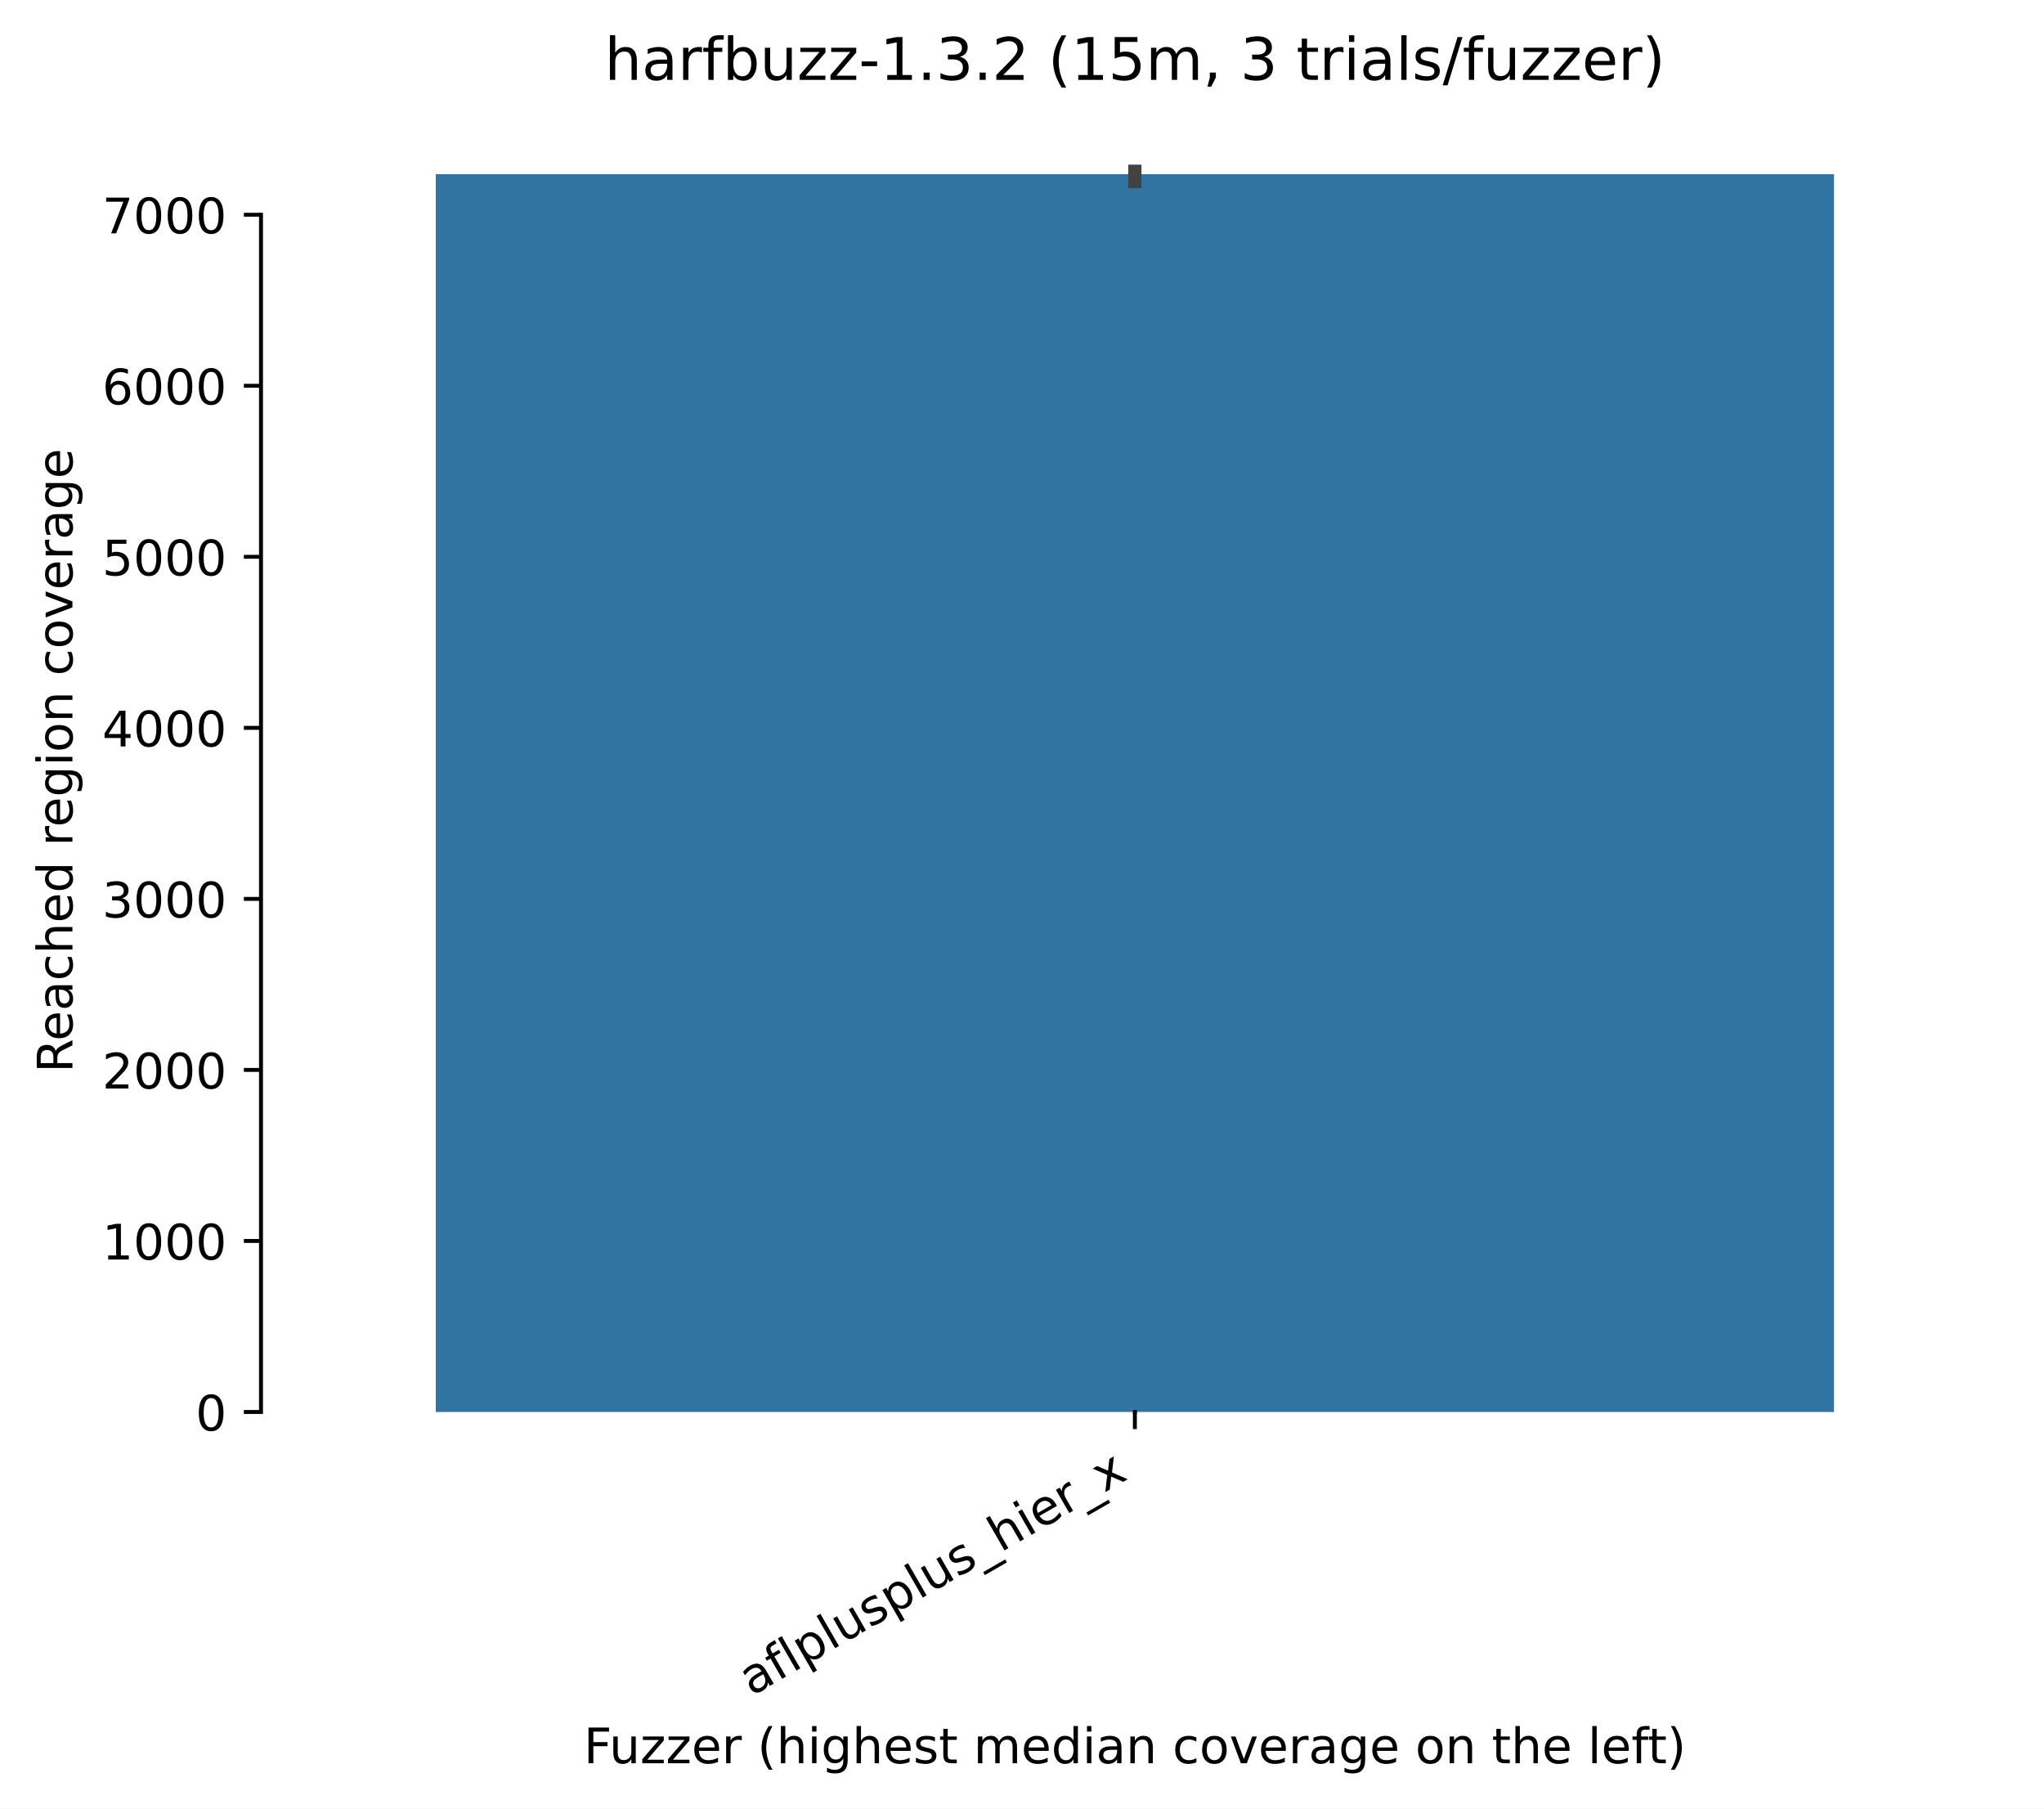
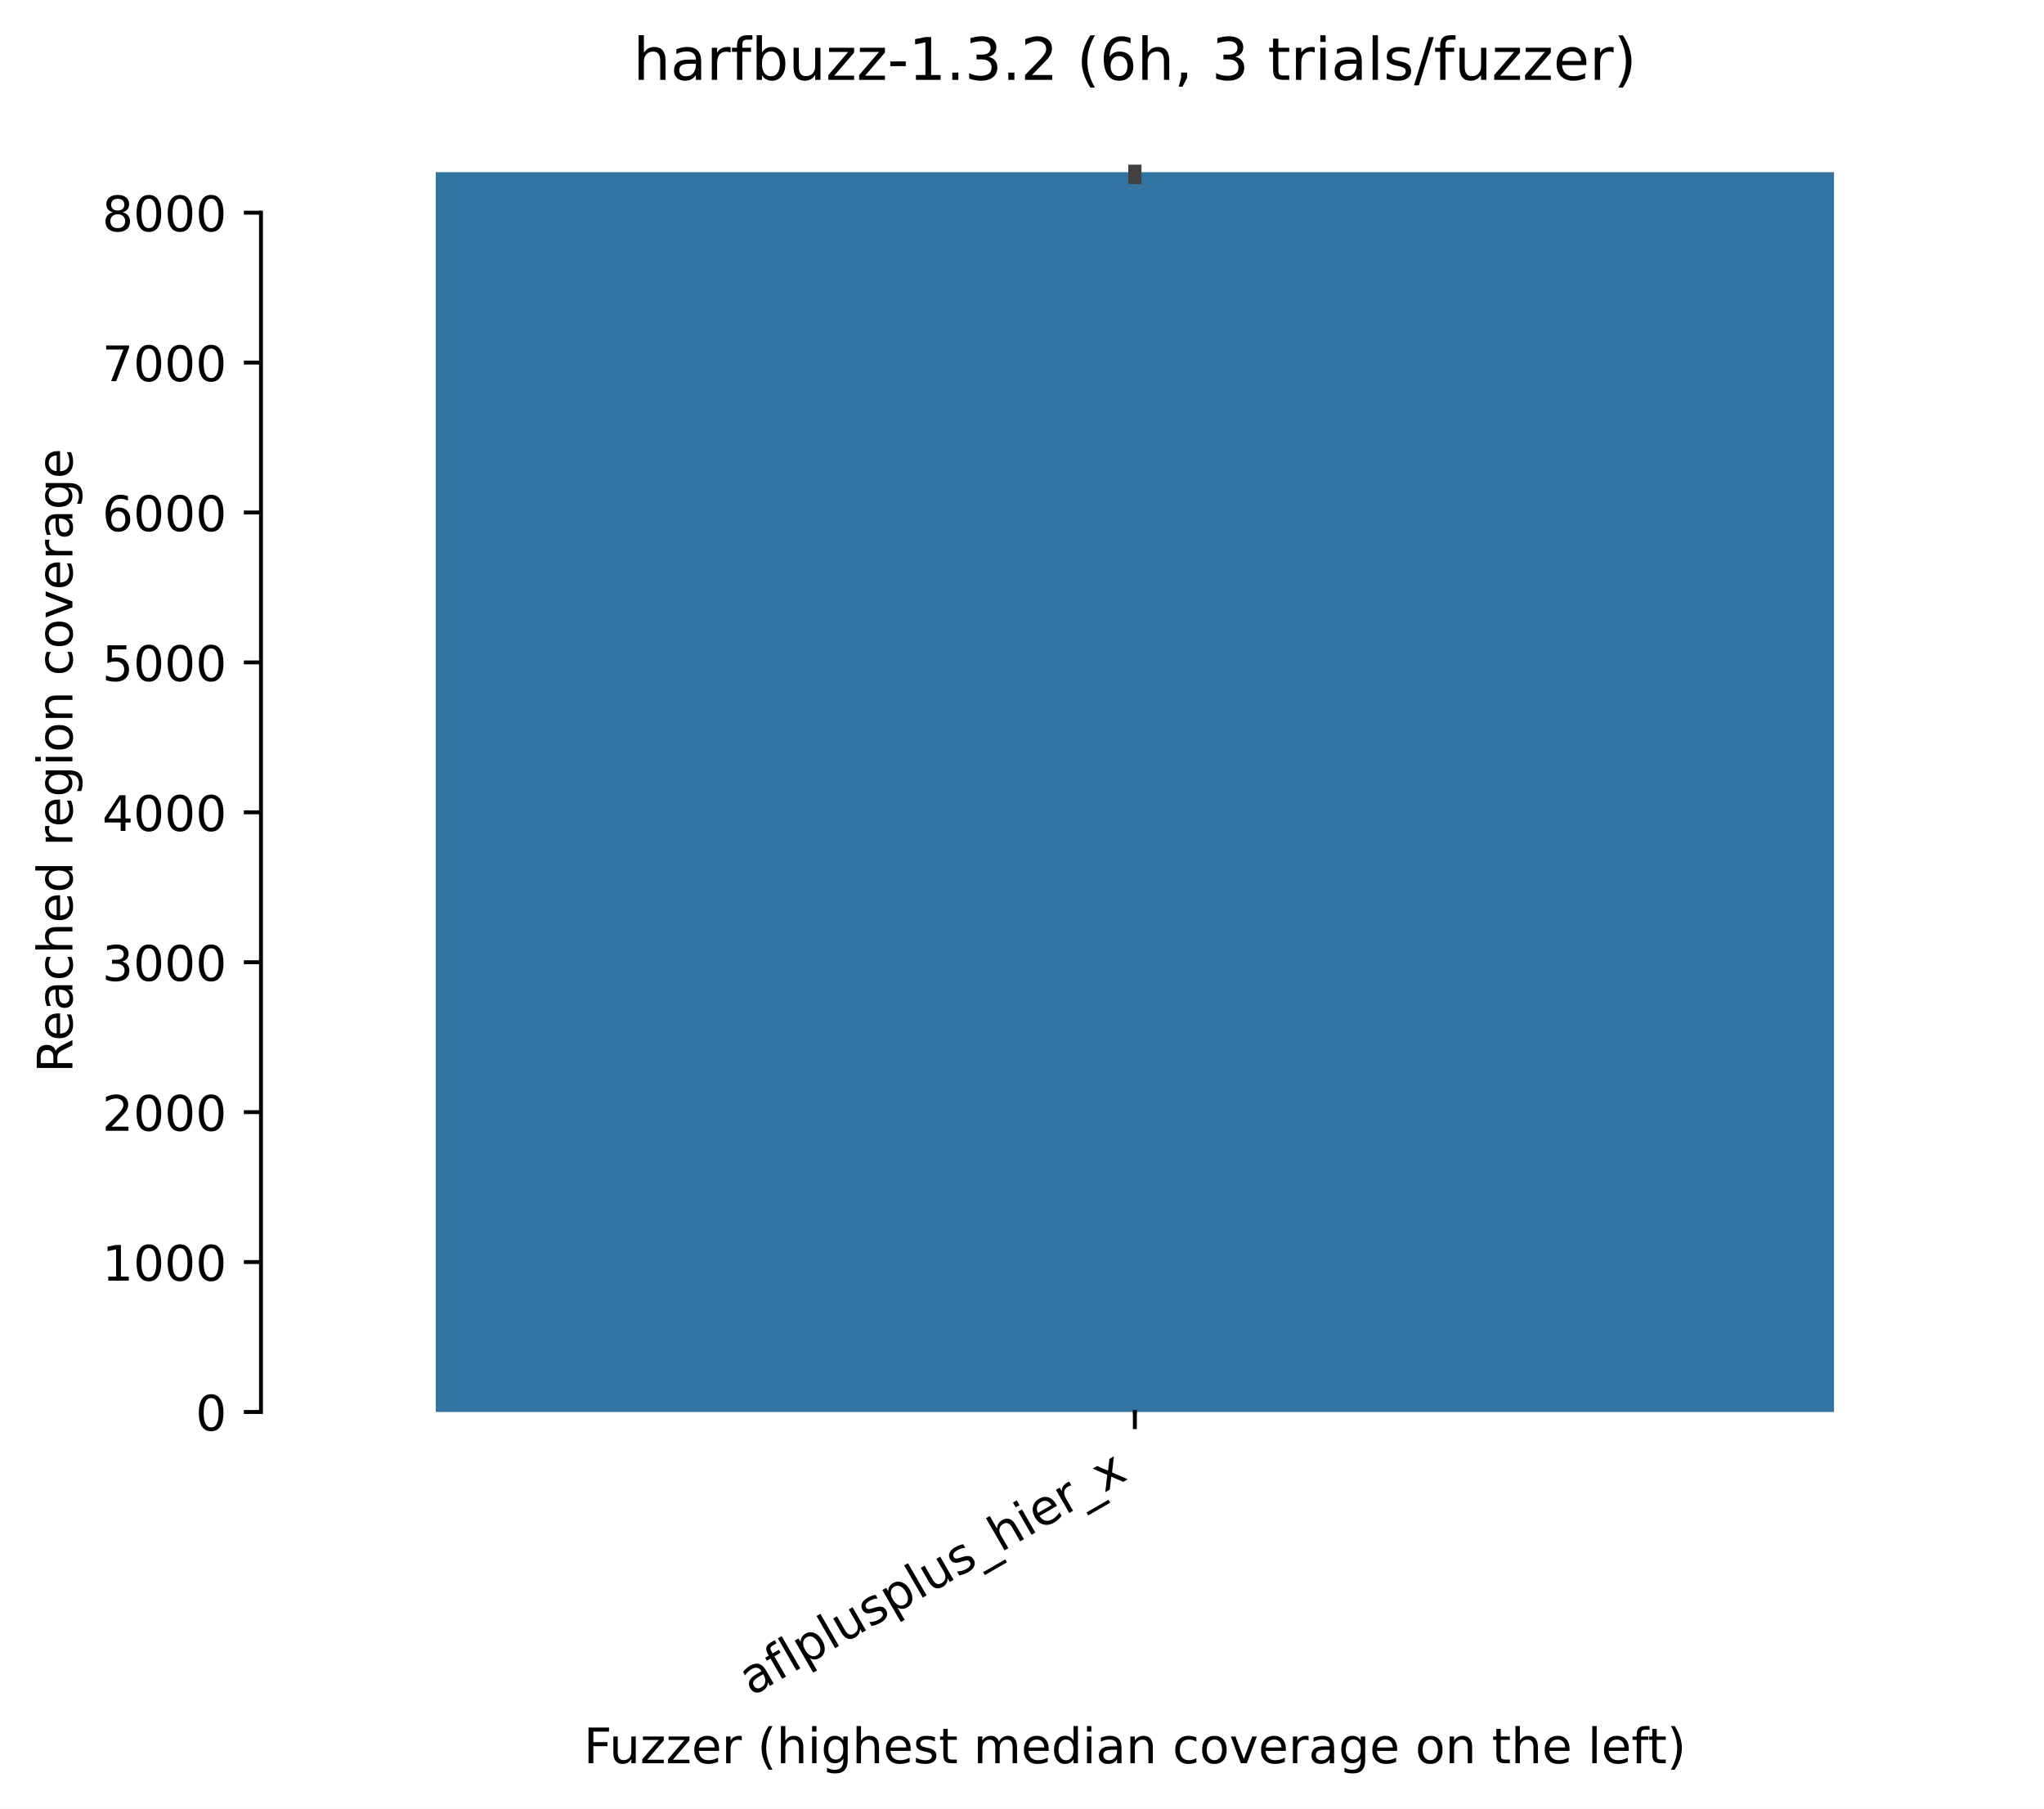
<svg xmlns="http://www.w3.org/2000/svg" xmlns:xlink="http://www.w3.org/1999/xlink" height="369.467pt" version="1.1" viewBox="0 0 417.648 369.467" width="417.648pt">
  <defs>
    <style type="text/css">*{stroke-linecap:butt;stroke-linejoin:round;}</style>
  </defs>
  <g id="figure_1">
    <g id="patch_1">
      <path d="M 0 369.467  L 417.648 369.467  L 417.648 0  L 0 0  z " style="fill:#ffffff;" />
    </g>
    <g id="axes_1">
      <g id="patch_2">
        <path d="M 53.328 288.43  L 410.448 288.43  L 410.448 22.318  L 53.328 22.318  z " style="fill:#ffffff;" />
      </g>
      <g id="patch_3">
-         <path clip-path="url(#p2ed36c02e0)" d="M 89.04 288.43  L 374.736 288.43  L 374.736 35.584  L 89.04 35.584  z " style="fill:#3274a1;" />
+         <path clip-path="url(#p1ca375bf0d)" d="M 89.04 288.43  L 374.736 288.43  L 374.736 35.174  L 89.04 35.174  z " style="fill:#3274a1;" />
      </g>
      <g id="matplotlib.axis_1">
        <g id="xtick_1">
          <g id="line2d_1">
            <defs>
-               <path d="M 0 0  L 0 3.5  " id="m446f7f611c" style="stroke:#000000;stroke-width:0.8;" />
+               <path d="M 0 0  L 0 3.5  " id="m713edacd60" style="stroke:#000000;stroke-width:0.8;" />
            </defs>
            <g>
-               <use style="stroke:#000000;stroke-width:0.8;" x="231.888" xlink:href="#m446f7f611c" y="288.43" />
+               <use style="stroke:#000000;stroke-width:0.8;" x="231.888" xlink:href="#m713edacd60" y="288.43" />
            </g>
          </g>
          <g id="text_1">
            <g transform="translate(153.5707 346.5465)rotate(-30)scale(0.1 -0.1)">
              <defs>
                <path d="M 34.281 27.484  Q 23.391 27.484 19.188 25  Q 14.984 22.516 14.984 16.5  Q 14.984 11.719 18.141 8.906  Q 21.297 6.109 26.703 6.109  Q 34.188 6.109 38.703 11.406  Q 43.219 16.703 43.219 25.484  L 43.219 27.484  z M 52.203 31.203  L 52.203 0  L 43.219 0  L 43.219 8.297  Q 40.141 3.328 35.547 0.953  Q 30.953 -1.422 24.312 -1.422  Q 15.922 -1.422 10.953 3.297  Q 6 8.016 6 15.922  Q 6 25.141 12.172 29.828  Q 18.359 34.516 30.609 34.516  L 43.219 34.516  L 43.219 35.406  Q 43.219 41.609 39.141 45  Q 35.062 48.391 27.688 48.391  Q 23 48.391 18.547 47.266  Q 14.109 46.141 10.016 43.891  L 10.016 52.203  Q 14.938 54.109 19.578 55.047  Q 24.219 56 28.609 56  Q 40.484 56 46.344 49.844  Q 52.203 43.703 52.203 31.203  z " id="DejaVuSans-97" />
                <path d="M 37.109 75.984  L 37.109 68.5  L 28.516 68.5  Q 23.688 68.5 21.797 66.547  Q 19.922 64.594 19.922 59.516  L 19.922 54.688  L 34.719 54.688  L 34.719 47.703  L 19.922 47.703  L 19.922 0  L 10.891 0  L 10.891 47.703  L 2.297 47.703  L 2.297 54.688  L 10.891 54.688  L 10.891 58.5  Q 10.891 67.625 15.141 71.797  Q 19.391 75.984 28.609 75.984  z " id="DejaVuSans-102" />
                <path d="M 9.422 75.984  L 18.406 75.984  L 18.406 0  L 9.422 0  z " id="DejaVuSans-108" />
                <path d="M 18.109 8.203  L 18.109 -20.797  L 9.078 -20.797  L 9.078 54.688  L 18.109 54.688  L 18.109 46.391  Q 20.953 51.266 25.266 53.625  Q 29.594 56 35.594 56  Q 45.562 56 51.781 48.094  Q 58.016 40.188 58.016 27.297  Q 58.016 14.406 51.781 6.484  Q 45.562 -1.422 35.594 -1.422  Q 29.594 -1.422 25.266 0.953  Q 20.953 3.328 18.109 8.203  z M 48.688 27.297  Q 48.688 37.203 44.609 42.844  Q 40.531 48.484 33.406 48.484  Q 26.266 48.484 22.188 42.844  Q 18.109 37.203 18.109 27.297  Q 18.109 17.391 22.188 11.75  Q 26.266 6.109 33.406 6.109  Q 40.531 6.109 44.609 11.75  Q 48.688 17.391 48.688 27.297  z " id="DejaVuSans-112" />
                <path d="M 8.5 21.578  L 8.5 54.688  L 17.484 54.688  L 17.484 21.922  Q 17.484 14.156 20.5 10.266  Q 23.531 6.391 29.594 6.391  Q 36.859 6.391 41.078 11.031  Q 45.312 15.672 45.312 23.688  L 45.312 54.688  L 54.297 54.688  L 54.297 0  L 45.312 0  L 45.312 8.406  Q 42.047 3.422 37.719 1  Q 33.406 -1.422 27.688 -1.422  Q 18.266 -1.422 13.375 4.438  Q 8.5 10.297 8.5 21.578  z M 31.109 56  z " id="DejaVuSans-117" />
                <path d="M 44.281 53.078  L 44.281 44.578  Q 40.484 46.531 36.375 47.5  Q 32.281 48.484 27.875 48.484  Q 21.188 48.484 17.844 46.438  Q 14.5 44.391 14.5 40.281  Q 14.5 37.156 16.891 35.375  Q 19.281 33.594 26.516 31.984  L 29.594 31.297  Q 39.156 29.25 43.188 25.516  Q 47.219 21.781 47.219 15.094  Q 47.219 7.469 41.188 3.016  Q 35.156 -1.422 24.609 -1.422  Q 20.219 -1.422 15.453 -0.562  Q 10.688 0.297 5.422 2  L 5.422 11.281  Q 10.406 8.688 15.234 7.391  Q 20.062 6.109 24.812 6.109  Q 31.156 6.109 34.562 8.281  Q 37.984 10.453 37.984 14.406  Q 37.984 18.062 35.516 20.016  Q 33.062 21.969 24.703 23.781  L 21.578 24.516  Q 13.234 26.266 9.516 29.906  Q 5.812 33.547 5.812 39.891  Q 5.812 47.609 11.281 51.797  Q 16.75 56 26.812 56  Q 31.781 56 36.172 55.266  Q 40.578 54.547 44.281 53.078  z " id="DejaVuSans-115" />
                <path d="M 50.984 -16.609  L 50.984 -23.578  L -0.984 -23.578  L -0.984 -16.609  z " id="DejaVuSans-95" />
                <path d="M 54.891 33.016  L 54.891 0  L 45.906 0  L 45.906 32.719  Q 45.906 40.484 42.875 44.328  Q 39.844 48.188 33.797 48.188  Q 26.516 48.188 22.312 43.547  Q 18.109 38.922 18.109 30.906  L 18.109 0  L 9.078 0  L 9.078 75.984  L 18.109 75.984  L 18.109 46.188  Q 21.344 51.125 25.703 53.562  Q 30.078 56 35.797 56  Q 45.219 56 50.047 50.172  Q 54.891 44.344 54.891 33.016  z " id="DejaVuSans-104" />
                <path d="M 9.422 54.688  L 18.406 54.688  L 18.406 0  L 9.422 0  z M 9.422 75.984  L 18.406 75.984  L 18.406 64.594  L 9.422 64.594  z " id="DejaVuSans-105" />
                <path d="M 56.203 29.594  L 56.203 25.203  L 14.891 25.203  Q 15.484 15.922 20.484 11.062  Q 25.484 6.203 34.422 6.203  Q 39.594 6.203 44.453 7.469  Q 49.312 8.734 54.109 11.281  L 54.109 2.781  Q 49.266 0.734 44.188 -0.344  Q 39.109 -1.422 33.891 -1.422  Q 20.797 -1.422 13.156 6.188  Q 5.516 13.812 5.516 26.812  Q 5.516 40.234 12.766 48.109  Q 20.016 56 32.328 56  Q 43.359 56 49.781 48.891  Q 56.203 41.797 56.203 29.594  z M 47.219 32.234  Q 47.125 39.594 43.094 43.984  Q 39.062 48.391 32.422 48.391  Q 24.906 48.391 20.391 44.141  Q 15.875 39.891 15.188 32.172  z " id="DejaVuSans-101" />
                <path d="M 41.109 46.297  Q 39.594 47.172 37.812 47.578  Q 36.031 48 33.891 48  Q 26.266 48 22.188 43.047  Q 18.109 38.094 18.109 28.812  L 18.109 0  L 9.078 0  L 9.078 54.688  L 18.109 54.688  L 18.109 46.188  Q 20.953 51.172 25.484 53.578  Q 30.031 56 36.531 56  Q 37.453 56 38.578 55.875  Q 39.703 55.766 41.062 55.516  z " id="DejaVuSans-114" />
                <path d="M 54.891 54.688  L 35.109 28.078  L 55.906 0  L 45.312 0  L 29.391 21.484  L 13.484 0  L 2.875 0  L 24.125 28.609  L 4.688 54.688  L 15.281 54.688  L 29.781 35.203  L 44.281 54.688  z " id="DejaVuSans-120" />
              </defs>
              <use xlink:href="#DejaVuSans-97" />
              <use x="61.279" xlink:href="#DejaVuSans-102" />
              <use x="96.484" xlink:href="#DejaVuSans-108" />
              <use x="124.268" xlink:href="#DejaVuSans-112" />
              <use x="187.744" xlink:href="#DejaVuSans-108" />
              <use x="215.527" xlink:href="#DejaVuSans-117" />
              <use x="278.906" xlink:href="#DejaVuSans-115" />
              <use x="331.006" xlink:href="#DejaVuSans-112" />
              <use x="394.482" xlink:href="#DejaVuSans-108" />
              <use x="422.266" xlink:href="#DejaVuSans-117" />
              <use x="485.645" xlink:href="#DejaVuSans-115" />
              <use x="537.744" xlink:href="#DejaVuSans-95" />
              <use x="587.744" xlink:href="#DejaVuSans-104" />
              <use x="651.123" xlink:href="#DejaVuSans-105" />
              <use x="678.906" xlink:href="#DejaVuSans-101" />
              <use x="740.43" xlink:href="#DejaVuSans-114" />
              <use x="781.543" xlink:href="#DejaVuSans-95" />
              <use x="831.543" xlink:href="#DejaVuSans-120" />
            </g>
          </g>
        </g>
        <g id="text_2">
          <g transform="translate(119.2702 360.1869)scale(0.1 -0.1)">
            <defs>
              <path d="M 9.812 72.906  L 51.703 72.906  L 51.703 64.594  L 19.672 64.594  L 19.672 43.109  L 48.578 43.109  L 48.578 34.812  L 19.672 34.812  L 19.672 0  L 9.812 0  z " id="DejaVuSans-70" />
              <path d="M 5.516 54.688  L 48.188 54.688  L 48.188 46.484  L 14.406 7.172  L 48.188 7.172  L 48.188 0  L 4.297 0  L 4.297 8.203  L 38.094 47.516  L 5.516 47.516  z " id="DejaVuSans-122" />
              <path id="DejaVuSans-32" />
              <path d="M 31 75.875  Q 24.469 64.656 21.281 53.656  Q 18.109 42.672 18.109 31.391  Q 18.109 20.125 21.312 9.062  Q 24.516 -2 31 -13.188  L 23.188 -13.188  Q 15.875 -1.703 12.234 9.375  Q 8.594 20.453 8.594 31.391  Q 8.594 42.281 12.203 53.312  Q 15.828 64.359 23.188 75.875  z " id="DejaVuSans-40" />
              <path d="M 45.406 27.984  Q 45.406 37.75 41.375 43.109  Q 37.359 48.484 30.078 48.484  Q 22.859 48.484 18.828 43.109  Q 14.797 37.75 14.797 27.984  Q 14.797 18.266 18.828 12.891  Q 22.859 7.516 30.078 7.516  Q 37.359 7.516 41.375 12.891  Q 45.406 18.266 45.406 27.984  z M 54.391 6.781  Q 54.391 -7.172 48.188 -13.984  Q 42 -20.797 29.203 -20.797  Q 24.469 -20.797 20.266 -20.094  Q 16.062 -19.391 12.109 -17.922  L 12.109 -9.188  Q 16.062 -11.328 19.922 -12.344  Q 23.781 -13.375 27.781 -13.375  Q 36.625 -13.375 41.016 -8.766  Q 45.406 -4.156 45.406 5.172  L 45.406 9.625  Q 42.625 4.781 38.281 2.391  Q 33.938 0 27.875 0  Q 17.828 0 11.672 7.656  Q 5.516 15.328 5.516 27.984  Q 5.516 40.672 11.672 48.328  Q 17.828 56 27.875 56  Q 33.938 56 38.281 53.609  Q 42.625 51.219 45.406 46.391  L 45.406 54.688  L 54.391 54.688  z " id="DejaVuSans-103" />
              <path d="M 18.312 70.219  L 18.312 54.688  L 36.812 54.688  L 36.812 47.703  L 18.312 47.703  L 18.312 18.016  Q 18.312 11.328 20.141 9.422  Q 21.969 7.516 27.594 7.516  L 36.812 7.516  L 36.812 0  L 27.594 0  Q 17.188 0 13.234 3.875  Q 9.281 7.766 9.281 18.016  L 9.281 47.703  L 2.688 47.703  L 2.688 54.688  L 9.281 54.688  L 9.281 70.219  z " id="DejaVuSans-116" />
              <path d="M 52 44.188  Q 55.375 50.25 60.062 53.125  Q 64.75 56 71.094 56  Q 79.641 56 84.281 50.016  Q 88.922 44.047 88.922 33.016  L 88.922 0  L 79.891 0  L 79.891 32.719  Q 79.891 40.578 77.094 44.375  Q 74.312 48.188 68.609 48.188  Q 61.625 48.188 57.562 43.547  Q 53.516 38.922 53.516 30.906  L 53.516 0  L 44.484 0  L 44.484 32.719  Q 44.484 40.625 41.703 44.406  Q 38.922 48.188 33.109 48.188  Q 26.219 48.188 22.156 43.531  Q 18.109 38.875 18.109 30.906  L 18.109 0  L 9.078 0  L 9.078 54.688  L 18.109 54.688  L 18.109 46.188  Q 21.188 51.219 25.484 53.609  Q 29.781 56 35.688 56  Q 41.656 56 45.828 52.969  Q 50 49.953 52 44.188  z " id="DejaVuSans-109" />
              <path d="M 45.406 46.391  L 45.406 75.984  L 54.391 75.984  L 54.391 0  L 45.406 0  L 45.406 8.203  Q 42.578 3.328 38.25 0.953  Q 33.938 -1.422 27.875 -1.422  Q 17.969 -1.422 11.734 6.484  Q 5.516 14.406 5.516 27.297  Q 5.516 40.188 11.734 48.094  Q 17.969 56 27.875 56  Q 33.938 56 38.25 53.625  Q 42.578 51.266 45.406 46.391  z M 14.797 27.297  Q 14.797 17.391 18.875 11.75  Q 22.953 6.109 30.078 6.109  Q 37.203 6.109 41.297 11.75  Q 45.406 17.391 45.406 27.297  Q 45.406 37.203 41.297 42.844  Q 37.203 48.484 30.078 48.484  Q 22.953 48.484 18.875 42.844  Q 14.797 37.203 14.797 27.297  z " id="DejaVuSans-100" />
              <path d="M 54.891 33.016  L 54.891 0  L 45.906 0  L 45.906 32.719  Q 45.906 40.484 42.875 44.328  Q 39.844 48.188 33.797 48.188  Q 26.516 48.188 22.312 43.547  Q 18.109 38.922 18.109 30.906  L 18.109 0  L 9.078 0  L 9.078 54.688  L 18.109 54.688  L 18.109 46.188  Q 21.344 51.125 25.703 53.562  Q 30.078 56 35.797 56  Q 45.219 56 50.047 50.172  Q 54.891 44.344 54.891 33.016  z " id="DejaVuSans-110" />
              <path d="M 48.781 52.594  L 48.781 44.188  Q 44.969 46.297 41.141 47.344  Q 37.312 48.391 33.406 48.391  Q 24.656 48.391 19.812 42.844  Q 14.984 37.312 14.984 27.297  Q 14.984 17.281 19.812 11.734  Q 24.656 6.203 33.406 6.203  Q 37.312 6.203 41.141 7.25  Q 44.969 8.297 48.781 10.406  L 48.781 2.094  Q 45.016 0.344 40.984 -0.531  Q 36.969 -1.422 32.422 -1.422  Q 20.062 -1.422 12.781 6.344  Q 5.516 14.109 5.516 27.297  Q 5.516 40.672 12.859 48.328  Q 20.219 56 33.016 56  Q 37.156 56 41.109 55.141  Q 45.062 54.297 48.781 52.594  z " id="DejaVuSans-99" />
              <path d="M 30.609 48.391  Q 23.391 48.391 19.188 42.75  Q 14.984 37.109 14.984 27.297  Q 14.984 17.484 19.156 11.844  Q 23.344 6.203 30.609 6.203  Q 37.797 6.203 41.984 11.859  Q 46.188 17.531 46.188 27.297  Q 46.188 37.016 41.984 42.703  Q 37.797 48.391 30.609 48.391  z M 30.609 56  Q 42.328 56 49.016 48.375  Q 55.719 40.766 55.719 27.297  Q 55.719 13.875 49.016 6.219  Q 42.328 -1.422 30.609 -1.422  Q 18.844 -1.422 12.172 6.219  Q 5.516 13.875 5.516 27.297  Q 5.516 40.766 12.172 48.375  Q 18.844 56 30.609 56  z " id="DejaVuSans-111" />
              <path d="M 2.984 54.688  L 12.5 54.688  L 29.594 8.797  L 46.688 54.688  L 56.203 54.688  L 35.688 0  L 23.484 0  z " id="DejaVuSans-118" />
              <path d="M 8.016 75.875  L 15.828 75.875  Q 23.141 64.359 26.781 53.312  Q 30.422 42.281 30.422 31.391  Q 30.422 20.453 26.781 9.375  Q 23.141 -1.703 15.828 -13.188  L 8.016 -13.188  Q 14.5 -2 17.703 9.062  Q 20.906 20.125 20.906 31.391  Q 20.906 42.672 17.703 53.656  Q 14.5 64.656 8.016 75.875  z " id="DejaVuSans-41" />
            </defs>
            <use xlink:href="#DejaVuSans-70" />
            <use x="52.02" xlink:href="#DejaVuSans-117" />
            <use x="115.398" xlink:href="#DejaVuSans-122" />
            <use x="167.889" xlink:href="#DejaVuSans-122" />
            <use x="220.379" xlink:href="#DejaVuSans-101" />
            <use x="281.902" xlink:href="#DejaVuSans-114" />
            <use x="323.016" xlink:href="#DejaVuSans-32" />
            <use x="354.803" xlink:href="#DejaVuSans-40" />
            <use x="393.816" xlink:href="#DejaVuSans-104" />
            <use x="457.195" xlink:href="#DejaVuSans-105" />
            <use x="484.979" xlink:href="#DejaVuSans-103" />
            <use x="548.455" xlink:href="#DejaVuSans-104" />
            <use x="611.834" xlink:href="#DejaVuSans-101" />
            <use x="673.357" xlink:href="#DejaVuSans-115" />
            <use x="725.457" xlink:href="#DejaVuSans-116" />
            <use x="764.666" xlink:href="#DejaVuSans-32" />
            <use x="796.453" xlink:href="#DejaVuSans-109" />
            <use x="893.865" xlink:href="#DejaVuSans-101" />
            <use x="955.389" xlink:href="#DejaVuSans-100" />
            <use x="1018.865" xlink:href="#DejaVuSans-105" />
            <use x="1046.648" xlink:href="#DejaVuSans-97" />
            <use x="1107.928" xlink:href="#DejaVuSans-110" />
            <use x="1171.307" xlink:href="#DejaVuSans-32" />
            <use x="1203.094" xlink:href="#DejaVuSans-99" />
            <use x="1258.074" xlink:href="#DejaVuSans-111" />
            <use x="1319.256" xlink:href="#DejaVuSans-118" />
            <use x="1378.436" xlink:href="#DejaVuSans-101" />
            <use x="1439.959" xlink:href="#DejaVuSans-114" />
            <use x="1481.072" xlink:href="#DejaVuSans-97" />
            <use x="1542.352" xlink:href="#DejaVuSans-103" />
            <use x="1605.828" xlink:href="#DejaVuSans-101" />
            <use x="1667.352" xlink:href="#DejaVuSans-32" />
            <use x="1699.139" xlink:href="#DejaVuSans-111" />
            <use x="1760.32" xlink:href="#DejaVuSans-110" />
            <use x="1823.699" xlink:href="#DejaVuSans-32" />
            <use x="1855.486" xlink:href="#DejaVuSans-116" />
            <use x="1894.695" xlink:href="#DejaVuSans-104" />
            <use x="1958.074" xlink:href="#DejaVuSans-101" />
            <use x="2019.598" xlink:href="#DejaVuSans-32" />
            <use x="2051.385" xlink:href="#DejaVuSans-108" />
            <use x="2079.168" xlink:href="#DejaVuSans-101" />
            <use x="2140.691" xlink:href="#DejaVuSans-102" />
            <use x="2174.146" xlink:href="#DejaVuSans-116" />
            <use x="2213.355" xlink:href="#DejaVuSans-41" />
          </g>
        </g>
      </g>
      <g id="matplotlib.axis_2">
        <g id="ytick_1">
          <g id="line2d_2">
            <defs>
-               <path d="M 0 0  L -3.5 0  " id="m912cd248c5" style="stroke:#000000;stroke-width:0.8;" />
+               <path d="M 0 0  L -3.5 0  " id="mb97d58af5f" style="stroke:#000000;stroke-width:0.8;" />
            </defs>
            <g>
-               <use style="stroke:#000000;stroke-width:0.8;" x="53.328" xlink:href="#m912cd248c5" y="288.43" />
+               <use style="stroke:#000000;stroke-width:0.8;" x="53.328" xlink:href="#mb97d58af5f" y="288.43" />
            </g>
          </g>
          <g id="text_3">
            <g transform="translate(39.96563 292.2293)scale(0.1 -0.1)">
              <defs>
                <path d="M 31.781 66.406  Q 24.172 66.406 20.328 58.906  Q 16.5 51.422 16.5 36.375  Q 16.5 21.391 20.328 13.891  Q 24.172 6.391 31.781 6.391  Q 39.453 6.391 43.281 13.891  Q 47.125 21.391 47.125 36.375  Q 47.125 51.422 43.281 58.906  Q 39.453 66.406 31.781 66.406  z M 31.781 74.219  Q 44.047 74.219 50.516 64.516  Q 56.984 54.828 56.984 36.375  Q 56.984 17.969 50.516 8.266  Q 44.047 -1.422 31.781 -1.422  Q 19.531 -1.422 13.062 8.266  Q 6.594 17.969 6.594 36.375  Q 6.594 54.828 13.062 64.516  Q 19.531 74.219 31.781 74.219  z " id="DejaVuSans-48" />
              </defs>
              <use xlink:href="#DejaVuSans-48" />
            </g>
          </g>
        </g>
        <g id="ytick_2">
          <g id="line2d_3">
            <g>
-               <use style="stroke:#000000;stroke-width:0.8;" x="53.328" xlink:href="#m912cd248c5" y="253.492" />
+               <use style="stroke:#000000;stroke-width:0.8;" x="53.328" xlink:href="#mb97d58af5f" y="257.807" />
            </g>
          </g>
          <g id="text_4">
-             <g transform="translate(20.87813 257.2914)scale(0.1 -0.1)">
+             <g transform="translate(20.87813 261.6059)scale(0.1 -0.1)">
              <defs>
                <path d="M 12.406 8.297  L 28.516 8.297  L 28.516 63.922  L 10.984 60.406  L 10.984 69.391  L 28.422 72.906  L 38.281 72.906  L 38.281 8.297  L 54.391 8.297  L 54.391 0  L 12.406 0  z " id="DejaVuSans-49" />
              </defs>
              <use xlink:href="#DejaVuSans-49" />
              <use x="63.623" xlink:href="#DejaVuSans-48" />
              <use x="127.246" xlink:href="#DejaVuSans-48" />
              <use x="190.869" xlink:href="#DejaVuSans-48" />
            </g>
          </g>
        </g>
        <g id="ytick_3">
          <g id="line2d_4">
            <g>
-               <use style="stroke:#000000;stroke-width:0.8;" x="53.328" xlink:href="#m912cd248c5" y="218.554" />
+               <use style="stroke:#000000;stroke-width:0.8;" x="53.328" xlink:href="#mb97d58af5f" y="227.183" />
            </g>
          </g>
          <g id="text_5">
-             <g transform="translate(20.87813 222.3534)scale(0.1 -0.1)">
+             <g transform="translate(20.87813 230.9824)scale(0.1 -0.1)">
              <defs>
                <path d="M 19.188 8.297  L 53.609 8.297  L 53.609 0  L 7.328 0  L 7.328 8.297  Q 12.938 14.109 22.625 23.891  Q 32.328 33.688 34.812 36.531  Q 39.547 41.844 41.422 45.531  Q 43.312 49.219 43.312 52.781  Q 43.312 58.594 39.234 62.25  Q 35.156 65.922 28.609 65.922  Q 23.969 65.922 18.812 64.312  Q 13.672 62.703 7.812 59.422  L 7.812 69.391  Q 13.766 71.781 18.938 73  Q 24.125 74.219 28.422 74.219  Q 39.75 74.219 46.484 68.547  Q 53.219 62.891 53.219 53.422  Q 53.219 48.922 51.531 44.891  Q 49.859 40.875 45.406 35.406  Q 44.188 33.984 37.641 27.219  Q 31.109 20.453 19.188 8.297  z " id="DejaVuSans-50" />
              </defs>
              <use xlink:href="#DejaVuSans-50" />
              <use x="63.623" xlink:href="#DejaVuSans-48" />
              <use x="127.246" xlink:href="#DejaVuSans-48" />
              <use x="190.869" xlink:href="#DejaVuSans-48" />
            </g>
          </g>
        </g>
        <g id="ytick_4">
          <g id="line2d_5">
            <g>
-               <use style="stroke:#000000;stroke-width:0.8;" x="53.328" xlink:href="#m912cd248c5" y="183.616" />
+               <use style="stroke:#000000;stroke-width:0.8;" x="53.328" xlink:href="#mb97d58af5f" y="196.56" />
            </g>
          </g>
          <g id="text_6">
-             <g transform="translate(20.87813 187.4154)scale(0.1 -0.1)">
+             <g transform="translate(20.87813 200.3589)scale(0.1 -0.1)">
              <defs>
                <path d="M 40.578 39.312  Q 47.656 37.797 51.625 33  Q 55.609 28.219 55.609 21.188  Q 55.609 10.406 48.188 4.484  Q 40.766 -1.422 27.094 -1.422  Q 22.516 -1.422 17.656 -0.516  Q 12.797 0.391 7.625 2.203  L 7.625 11.719  Q 11.719 9.328 16.594 8.109  Q 21.484 6.891 26.812 6.891  Q 36.078 6.891 40.938 10.547  Q 45.797 14.203 45.797 21.188  Q 45.797 27.641 41.281 31.266  Q 36.766 34.906 28.719 34.906  L 20.219 34.906  L 20.219 43.016  L 29.109 43.016  Q 36.375 43.016 40.234 45.922  Q 44.094 48.828 44.094 54.297  Q 44.094 59.906 40.109 62.906  Q 36.141 65.922 28.719 65.922  Q 24.656 65.922 20.016 65.031  Q 15.375 64.156 9.812 62.312  L 9.812 71.094  Q 15.438 72.656 20.344 73.438  Q 25.25 74.219 29.594 74.219  Q 40.828 74.219 47.359 69.109  Q 53.906 64.016 53.906 55.328  Q 53.906 49.266 50.438 45.094  Q 46.969 40.922 40.578 39.312  z " id="DejaVuSans-51" />
              </defs>
              <use xlink:href="#DejaVuSans-51" />
              <use x="63.623" xlink:href="#DejaVuSans-48" />
              <use x="127.246" xlink:href="#DejaVuSans-48" />
              <use x="190.869" xlink:href="#DejaVuSans-48" />
            </g>
          </g>
        </g>
        <g id="ytick_5">
          <g id="line2d_6">
            <g>
-               <use style="stroke:#000000;stroke-width:0.8;" x="53.328" xlink:href="#m912cd248c5" y="148.678" />
+               <use style="stroke:#000000;stroke-width:0.8;" x="53.328" xlink:href="#mb97d58af5f" y="165.936" />
            </g>
          </g>
          <g id="text_7">
-             <g transform="translate(20.87813 152.4775)scale(0.1 -0.1)">
+             <g transform="translate(20.87813 169.7354)scale(0.1 -0.1)">
              <defs>
                <path d="M 37.797 64.312  L 12.891 25.391  L 37.797 25.391  z M 35.203 72.906  L 47.609 72.906  L 47.609 25.391  L 58.016 25.391  L 58.016 17.188  L 47.609 17.188  L 47.609 0  L 37.797 0  L 37.797 17.188  L 4.891 17.188  L 4.891 26.703  z " id="DejaVuSans-52" />
              </defs>
              <use xlink:href="#DejaVuSans-52" />
              <use x="63.623" xlink:href="#DejaVuSans-48" />
              <use x="127.246" xlink:href="#DejaVuSans-48" />
              <use x="190.869" xlink:href="#DejaVuSans-48" />
            </g>
          </g>
        </g>
        <g id="ytick_6">
          <g id="line2d_7">
            <g>
-               <use style="stroke:#000000;stroke-width:0.8;" x="53.328" xlink:href="#m912cd248c5" y="113.74" />
+               <use style="stroke:#000000;stroke-width:0.8;" x="53.328" xlink:href="#mb97d58af5f" y="135.313" />
            </g>
          </g>
          <g id="text_8">
-             <g transform="translate(20.87813 117.5395)scale(0.1 -0.1)">
+             <g transform="translate(20.87813 139.1119)scale(0.1 -0.1)">
              <defs>
                <path d="M 10.797 72.906  L 49.516 72.906  L 49.516 64.594  L 19.828 64.594  L 19.828 46.734  Q 21.969 47.469 24.109 47.828  Q 26.266 48.188 28.422 48.188  Q 40.625 48.188 47.75 41.5  Q 54.891 34.812 54.891 23.391  Q 54.891 11.625 47.562 5.094  Q 40.234 -1.422 26.906 -1.422  Q 22.312 -1.422 17.547 -0.641  Q 12.797 0.141 7.719 1.703  L 7.719 11.625  Q 12.109 9.234 16.797 8.062  Q 21.484 6.891 26.703 6.891  Q 35.156 6.891 40.078 11.328  Q 45.016 15.766 45.016 23.391  Q 45.016 31 40.078 35.438  Q 35.156 39.891 26.703 39.891  Q 22.75 39.891 18.812 39.016  Q 14.891 38.141 10.797 36.281  z " id="DejaVuSans-53" />
              </defs>
              <use xlink:href="#DejaVuSans-53" />
              <use x="63.623" xlink:href="#DejaVuSans-48" />
              <use x="127.246" xlink:href="#DejaVuSans-48" />
              <use x="190.869" xlink:href="#DejaVuSans-48" />
            </g>
          </g>
        </g>
        <g id="ytick_7">
          <g id="line2d_8">
            <g>
-               <use style="stroke:#000000;stroke-width:0.8;" x="53.328" xlink:href="#m912cd248c5" y="78.802" />
+               <use style="stroke:#000000;stroke-width:0.8;" x="53.328" xlink:href="#mb97d58af5f" y="104.689" />
            </g>
          </g>
          <g id="text_9">
-             <g transform="translate(20.87813 82.60155)scale(0.1 -0.1)">
+             <g transform="translate(20.87813 108.4884)scale(0.1 -0.1)">
              <defs>
                <path d="M 33.016 40.375  Q 26.375 40.375 22.484 35.828  Q 18.609 31.297 18.609 23.391  Q 18.609 15.531 22.484 10.953  Q 26.375 6.391 33.016 6.391  Q 39.656 6.391 43.531 10.953  Q 47.406 15.531 47.406 23.391  Q 47.406 31.297 43.531 35.828  Q 39.656 40.375 33.016 40.375  z M 52.594 71.297  L 52.594 62.312  Q 48.875 64.062 45.094 64.984  Q 41.312 65.922 37.594 65.922  Q 27.828 65.922 22.672 59.328  Q 17.531 52.734 16.797 39.406  Q 19.672 43.656 24.016 45.922  Q 28.375 48.188 33.594 48.188  Q 44.578 48.188 50.953 41.516  Q 57.328 34.859 57.328 23.391  Q 57.328 12.156 50.688 5.359  Q 44.047 -1.422 33.016 -1.422  Q 20.359 -1.422 13.672 8.266  Q 6.984 17.969 6.984 36.375  Q 6.984 53.656 15.188 63.938  Q 23.391 74.219 37.203 74.219  Q 40.922 74.219 44.703 73.484  Q 48.484 72.75 52.594 71.297  z " id="DejaVuSans-54" />
              </defs>
              <use xlink:href="#DejaVuSans-54" />
              <use x="63.623" xlink:href="#DejaVuSans-48" />
              <use x="127.246" xlink:href="#DejaVuSans-48" />
              <use x="190.869" xlink:href="#DejaVuSans-48" />
            </g>
          </g>
        </g>
        <g id="ytick_8">
          <g id="line2d_9">
            <g>
-               <use style="stroke:#000000;stroke-width:0.8;" x="53.328" xlink:href="#m912cd248c5" y="43.864" />
+               <use style="stroke:#000000;stroke-width:0.8;" x="53.328" xlink:href="#mb97d58af5f" y="74.066" />
            </g>
          </g>
          <g id="text_10">
-             <g transform="translate(20.87813 47.66359)scale(0.1 -0.1)">
+             <g transform="translate(20.87813 77.86492)scale(0.1 -0.1)">
              <defs>
                <path d="M 8.203 72.906  L 55.078 72.906  L 55.078 68.703  L 28.609 0  L 18.312 0  L 43.219 64.594  L 8.203 64.594  z " id="DejaVuSans-55" />
              </defs>
              <use xlink:href="#DejaVuSans-55" />
              <use x="63.623" xlink:href="#DejaVuSans-48" />
              <use x="127.246" xlink:href="#DejaVuSans-48" />
              <use x="190.869" xlink:href="#DejaVuSans-48" />
            </g>
          </g>
        </g>
-         <g id="text_11">
+         <g id="ytick_9">
+           <g id="line2d_10">
+             <g>
+               <use style="stroke:#000000;stroke-width:0.8;" x="53.328" xlink:href="#mb97d58af5f" y="43.442" />
+             </g>
+           </g>
+           <g id="text_11">
+             <g transform="translate(20.87813 47.24143)scale(0.1 -0.1)">
+               <defs>
+                 <path d="M 31.781 34.625  Q 24.75 34.625 20.719 30.859  Q 16.703 27.094 16.703 20.516  Q 16.703 13.922 20.719 10.156  Q 24.75 6.391 31.781 6.391  Q 38.812 6.391 42.859 10.172  Q 46.922 13.969 46.922 20.516  Q 46.922 27.094 42.891 30.859  Q 38.875 34.625 31.781 34.625  z M 21.922 38.812  Q 15.578 40.375 12.031 44.719  Q 8.5 49.078 8.5 55.328  Q 8.5 64.062 14.719 69.141  Q 20.953 74.219 31.781 74.219  Q 42.672 74.219 48.875 69.141  Q 55.078 64.062 55.078 55.328  Q 55.078 49.078 51.531 44.719  Q 48 40.375 41.703 38.812  Q 48.828 37.156 52.797 32.312  Q 56.781 27.484 56.781 20.516  Q 56.781 9.906 50.312 4.234  Q 43.844 -1.422 31.781 -1.422  Q 19.734 -1.422 13.25 4.234  Q 6.781 9.906 6.781 20.516  Q 6.781 27.484 10.781 32.312  Q 14.797 37.156 21.922 38.812  z M 18.312 54.391  Q 18.312 48.734 21.844 45.562  Q 25.391 42.391 31.781 42.391  Q 38.141 42.391 41.719 45.562  Q 45.312 48.734 45.312 54.391  Q 45.312 60.062 41.719 63.234  Q 38.141 66.406 31.781 66.406  Q 25.391 66.406 21.844 63.234  Q 18.312 60.062 18.312 54.391  z " id="DejaVuSans-56" />
+               </defs>
+               <use xlink:href="#DejaVuSans-56" />
+               <use x="63.623" xlink:href="#DejaVuSans-48" />
+               <use x="127.246" xlink:href="#DejaVuSans-48" />
+               <use x="190.869" xlink:href="#DejaVuSans-48" />
+             </g>
+           </g>
+         </g>
+         <g id="text_12">
          <g transform="translate(14.79844 219.1366)rotate(-90)scale(0.1 -0.1)">
            <defs>
              <path d="M 44.391 34.188  Q 47.562 33.109 50.562 29.594  Q 53.562 26.078 56.594 19.922  L 66.609 0  L 56 0  L 46.688 18.703  Q 43.062 26.031 39.672 28.422  Q 36.281 30.812 30.422 30.812  L 19.672 30.812  L 19.672 0  L 9.812 0  L 9.812 72.906  L 32.078 72.906  Q 44.578 72.906 50.734 67.672  Q 56.891 62.453 56.891 51.906  Q 56.891 45.016 53.688 40.469  Q 50.484 35.938 44.391 34.188  z M 19.672 64.797  L 19.672 38.922  L 32.078 38.922  Q 39.203 38.922 42.844 42.219  Q 46.484 45.516 46.484 51.906  Q 46.484 58.297 42.844 61.547  Q 39.203 64.797 32.078 64.797  z " id="DejaVuSans-82" />
            </defs>
            <use xlink:href="#DejaVuSans-82" />
            <use x="64.982" xlink:href="#DejaVuSans-101" />
            <use x="126.506" xlink:href="#DejaVuSans-97" />
            <use x="187.785" xlink:href="#DejaVuSans-99" />
            <use x="242.766" xlink:href="#DejaVuSans-104" />
            <use x="306.145" xlink:href="#DejaVuSans-101" />
            <use x="367.668" xlink:href="#DejaVuSans-100" />
            <use x="431.145" xlink:href="#DejaVuSans-32" />
            <use x="462.932" xlink:href="#DejaVuSans-114" />
            <use x="501.795" xlink:href="#DejaVuSans-101" />
            <use x="563.318" xlink:href="#DejaVuSans-103" />
            <use x="626.795" xlink:href="#DejaVuSans-105" />
            <use x="654.578" xlink:href="#DejaVuSans-111" />
            <use x="715.76" xlink:href="#DejaVuSans-110" />
            <use x="779.139" xlink:href="#DejaVuSans-32" />
            <use x="810.926" xlink:href="#DejaVuSans-99" />
            <use x="865.906" xlink:href="#DejaVuSans-111" />
            <use x="927.088" xlink:href="#DejaVuSans-118" />
            <use x="986.268" xlink:href="#DejaVuSans-101" />
            <use x="1047.791" xlink:href="#DejaVuSans-114" />
            <use x="1088.904" xlink:href="#DejaVuSans-97" />
            <use x="1150.184" xlink:href="#DejaVuSans-103" />
            <use x="1213.66" xlink:href="#DejaVuSans-101" />
          </g>
        </g>
      </g>
-       <g id="line2d_10">
-         <path clip-path="url(#p2ed36c02e0)" d="M 231.888 37.086  L 231.888 34.99  " style="fill:none;stroke:#424242;stroke-linecap:square;stroke-width:2.7;" />
+       <g id="line2d_11">
+         <path clip-path="url(#p1ca375bf0d)" d="M 231.888 36.246  L 231.888 34.99  " style="fill:none;stroke:#424242;stroke-linecap:square;stroke-width:2.7;" />
      </g>
      <g id="patch_4">
-         <path d="M 53.328 288.43  L 53.328 43.864  " style="fill:none;stroke:#000000;stroke-linecap:square;stroke-linejoin:miter;stroke-width:0.8;" />
+         <path d="M 53.328 288.43  L 53.328 43.442  " style="fill:none;stroke:#000000;stroke-linecap:square;stroke-linejoin:miter;stroke-width:0.8;" />
      </g>
      <g id="patch_5">
        <path d="M 231.888 288.43  L 231.888 288.43  " style="fill:none;stroke:#000000;stroke-linecap:square;stroke-linejoin:miter;stroke-width:0.8;" />
      </g>
-       <g id="text_12">
-         <g transform="translate(123.5356 16.31812)scale(0.12 -0.12)">
+       <g id="text_13">
+         <g transform="translate(129.395 16.31812)scale(0.12 -0.12)">
          <defs>
            <path d="M 48.688 27.297  Q 48.688 37.203 44.609 42.844  Q 40.531 48.484 33.406 48.484  Q 26.266 48.484 22.188 42.844  Q 18.109 37.203 18.109 27.297  Q 18.109 17.391 22.188 11.75  Q 26.266 6.109 33.406 6.109  Q 40.531 6.109 44.609 11.75  Q 48.688 17.391 48.688 27.297  z M 18.109 46.391  Q 20.953 51.266 25.266 53.625  Q 29.594 56 35.594 56  Q 45.562 56 51.781 48.094  Q 58.016 40.188 58.016 27.297  Q 58.016 14.406 51.781 6.484  Q 45.562 -1.422 35.594 -1.422  Q 29.594 -1.422 25.266 0.953  Q 20.953 3.328 18.109 8.203  L 18.109 0  L 9.078 0  L 9.078 75.984  L 18.109 75.984  z " id="DejaVuSans-98" />
            <path d="M 4.891 31.391  L 31.203 31.391  L 31.203 23.391  L 4.891 23.391  z " id="DejaVuSans-45" />
            <path d="M 10.688 12.406  L 21 12.406  L 21 0  L 10.688 0  z " id="DejaVuSans-46" />
            <path d="M 11.719 12.406  L 22.016 12.406  L 22.016 4  L 14.016 -11.625  L 7.719 -11.625  L 11.719 4  z " id="DejaVuSans-44" />
            <path d="M 25.391 72.906  L 33.688 72.906  L 8.297 -9.281  L 0 -9.281  z " id="DejaVuSans-47" />
          </defs>
          <use xlink:href="#DejaVuSans-104" />
          <use x="63.379" xlink:href="#DejaVuSans-97" />
          <use x="124.658" xlink:href="#DejaVuSans-114" />
          <use x="165.771" xlink:href="#DejaVuSans-102" />
          <use x="200.977" xlink:href="#DejaVuSans-98" />
          <use x="264.453" xlink:href="#DejaVuSans-117" />
          <use x="327.832" xlink:href="#DejaVuSans-122" />
          <use x="380.322" xlink:href="#DejaVuSans-122" />
          <use x="432.812" xlink:href="#DejaVuSans-45" />
          <use x="468.896" xlink:href="#DejaVuSans-49" />
          <use x="532.52" xlink:href="#DejaVuSans-46" />
          <use x="564.307" xlink:href="#DejaVuSans-51" />
          <use x="627.93" xlink:href="#DejaVuSans-46" />
          <use x="659.717" xlink:href="#DejaVuSans-50" />
          <use x="723.34" xlink:href="#DejaVuSans-32" />
          <use x="755.127" xlink:href="#DejaVuSans-40" />
-           <use x="794.141" xlink:href="#DejaVuSans-49" />
-           <use x="857.764" xlink:href="#DejaVuSans-53" />
-           <use x="921.387" xlink:href="#DejaVuSans-109" />
-           <use x="1018.799" xlink:href="#DejaVuSans-44" />
-           <use x="1050.586" xlink:href="#DejaVuSans-32" />
-           <use x="1082.373" xlink:href="#DejaVuSans-51" />
-           <use x="1145.996" xlink:href="#DejaVuSans-32" />
-           <use x="1177.783" xlink:href="#DejaVuSans-116" />
-           <use x="1216.992" xlink:href="#DejaVuSans-114" />
-           <use x="1258.105" xlink:href="#DejaVuSans-105" />
-           <use x="1285.889" xlink:href="#DejaVuSans-97" />
-           <use x="1347.168" xlink:href="#DejaVuSans-108" />
-           <use x="1374.951" xlink:href="#DejaVuSans-115" />
-           <use x="1427.051" xlink:href="#DejaVuSans-47" />
-           <use x="1460.742" xlink:href="#DejaVuSans-102" />
-           <use x="1495.947" xlink:href="#DejaVuSans-117" />
-           <use x="1559.326" xlink:href="#DejaVuSans-122" />
-           <use x="1611.816" xlink:href="#DejaVuSans-122" />
-           <use x="1664.307" xlink:href="#DejaVuSans-101" />
-           <use x="1725.83" xlink:href="#DejaVuSans-114" />
-           <use x="1766.943" xlink:href="#DejaVuSans-41" />
+           <use x="794.141" xlink:href="#DejaVuSans-54" />
+           <use x="857.764" xlink:href="#DejaVuSans-104" />
+           <use x="921.143" xlink:href="#DejaVuSans-44" />
+           <use x="952.93" xlink:href="#DejaVuSans-32" />
+           <use x="984.717" xlink:href="#DejaVuSans-51" />
+           <use x="1048.34" xlink:href="#DejaVuSans-32" />
+           <use x="1080.127" xlink:href="#DejaVuSans-116" />
+           <use x="1119.336" xlink:href="#DejaVuSans-114" />
+           <use x="1160.449" xlink:href="#DejaVuSans-105" />
+           <use x="1188.232" xlink:href="#DejaVuSans-97" />
+           <use x="1249.512" xlink:href="#DejaVuSans-108" />
+           <use x="1277.295" xlink:href="#DejaVuSans-115" />
+           <use x="1329.395" xlink:href="#DejaVuSans-47" />
+           <use x="1363.086" xlink:href="#DejaVuSans-102" />
+           <use x="1398.291" xlink:href="#DejaVuSans-117" />
+           <use x="1461.67" xlink:href="#DejaVuSans-122" />
+           <use x="1514.16" xlink:href="#DejaVuSans-122" />
+           <use x="1566.65" xlink:href="#DejaVuSans-101" />
+           <use x="1628.174" xlink:href="#DejaVuSans-114" />
+           <use x="1669.287" xlink:href="#DejaVuSans-41" />
        </g>
      </g>
    </g>
  </g>
  <defs>
-     <clipPath id="p2ed36c02e0">
+     <clipPath id="p1ca375bf0d">
      <rect height="266.112" width="357.12" x="53.328" y="22.318" />
    </clipPath>
  </defs>
</svg>
